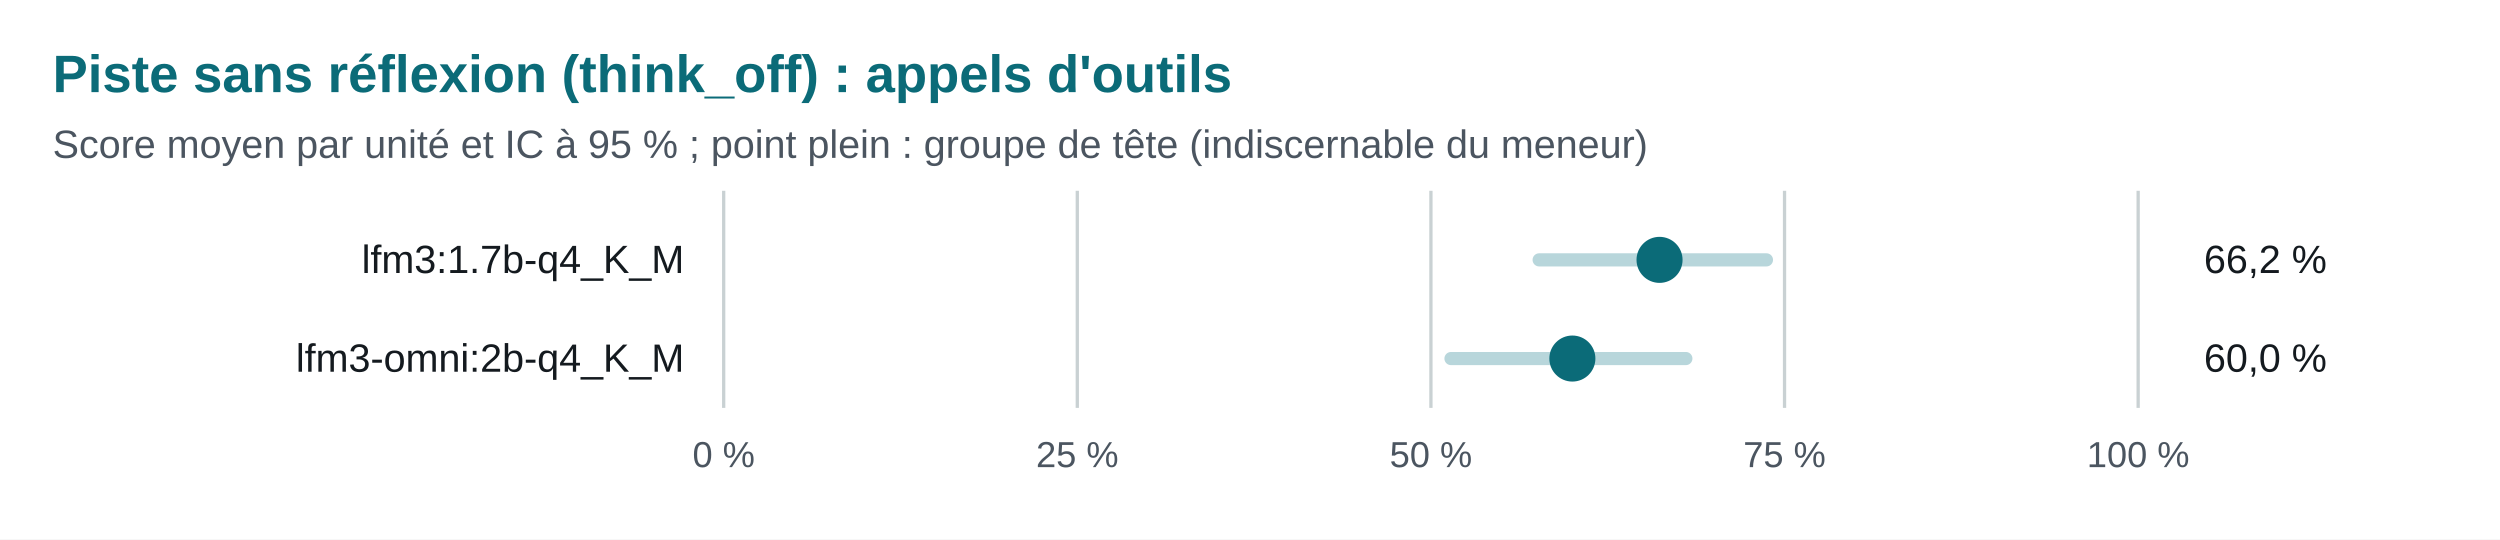
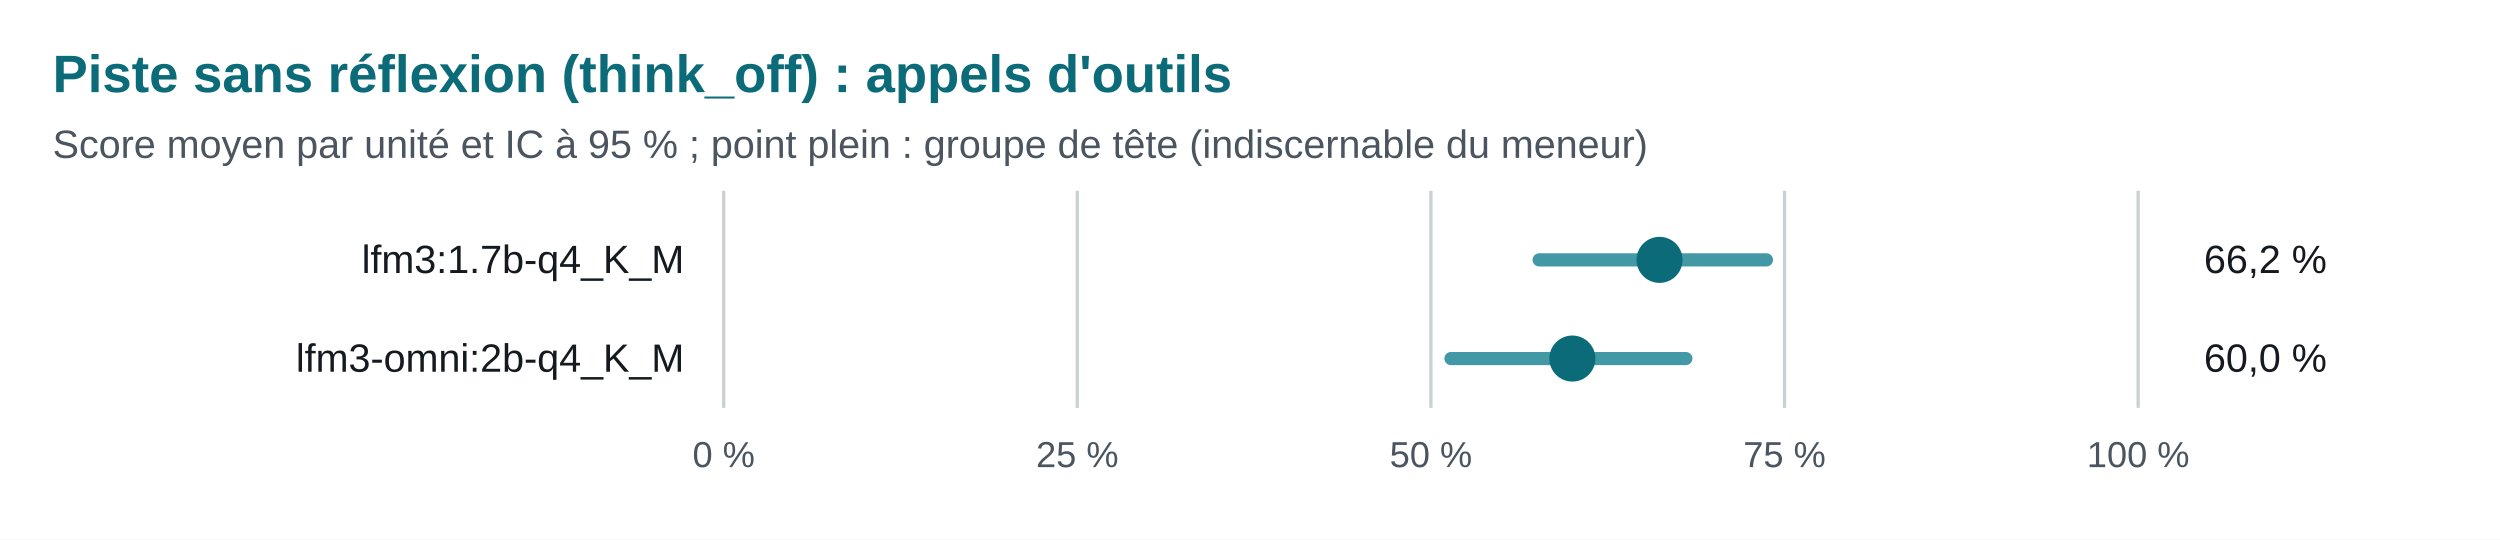
<svg xmlns="http://www.w3.org/2000/svg" width="760" height="164" viewBox="0 0 760 164" role="img" aria-label="Piste sans réflexion (think_off) : appels d'outils. lfm3:1.7b-q4_K_M : 66,2 % (IC à 95 % de 57,7 % à 73,7 %) ; lfm3-omni:2b-q4_K_M : 60,0 % (IC à 95 % de 51,4 % à 68,0 %).">
  <rect width="760" height="164" fill="#FFFFFF" />
  <text x="16" y="28" font-family="Arial, Helvetica, sans-serif" font-size="16" font-weight="bold" fill="#0B6B78">Piste sans réflexion (think_off) : appels d'outils</text>
  <text x="16" y="48" font-family="Arial, Helvetica, sans-serif" font-size="12" fill="#4B5560">Score moyen par unité et IC à 95 % ; point plein : groupe de tête (indiscernable du meneur)</text>
  <line x1="220.0" y1="58" x2="220.0" y2="124" stroke="#C9D1D3" stroke-width="1" />
  <text x="220.0" y="142" font-family="Arial, Helvetica, sans-serif" font-size="11" fill="#4B5560" text-anchor="middle">0 %</text>
  <line x1="327.5" y1="58" x2="327.5" y2="124" stroke="#C9D1D3" stroke-width="1" />
  <text x="327.5" y="142" font-family="Arial, Helvetica, sans-serif" font-size="11" fill="#4B5560" text-anchor="middle">25 %</text>
  <line x1="435.0" y1="58" x2="435.0" y2="124" stroke="#C9D1D3" stroke-width="1" />
  <text x="435.0" y="142" font-family="Arial, Helvetica, sans-serif" font-size="11" fill="#4B5560" text-anchor="middle">50 %</text>
  <line x1="542.5" y1="58" x2="542.5" y2="124" stroke="#C9D1D3" stroke-width="1" />
  <text x="542.5" y="142" font-family="Arial, Helvetica, sans-serif" font-size="11" fill="#4B5560" text-anchor="middle">75 %</text>
  <line x1="650.0" y1="58" x2="650.0" y2="124" stroke="#C9D1D3" stroke-width="1" />
  <text x="650.0" y="142" font-family="Arial, Helvetica, sans-serif" font-size="11" fill="#4B5560" text-anchor="middle">100 %</text>
  <text x="208" y="83.0" font-family="Arial, Helvetica, sans-serif" font-size="12" fill="#141A1F" text-anchor="end">lfm3:1.7b-q4_K_M</text>
-   <line x1="467.9" y1="79.0" x2="537.0" y2="79.0" stroke="#B8D6DB" stroke-width="4" stroke-linecap="round" />
+   <line x1="467.9" y1="79.0" x2="537.0" y2="79.0" stroke="#4398A5" stroke-width="4" stroke-linecap="round" />
  <circle cx="504.5" cy="79.0" r="6" fill="#0B6B78" stroke="#0B6B78" stroke-width="2" />
  <text x="670" y="83.0" font-family="Arial, Helvetica, sans-serif" font-size="12" fill="#141A1F">66,2 %</text>
  <text x="208" y="113.0" font-family="Arial, Helvetica, sans-serif" font-size="12" fill="#141A1F" text-anchor="end">lfm3-omni:2b-q4_K_M</text>
-   <line x1="441.1" y1="109.0" x2="512.5" y2="109.0" stroke="#B8D6DB" stroke-width="4" stroke-linecap="round" />
+   <line x1="441.1" y1="109.0" x2="512.5" y2="109.0" stroke="#4398A5" stroke-width="4" stroke-linecap="round" />
  <circle cx="478.0" cy="109.0" r="6" fill="#0B6B78" stroke="#0B6B78" stroke-width="2" />
  <text x="670" y="113.0" font-family="Arial, Helvetica, sans-serif" font-size="12" fill="#141A1F">60,0 %</text>
</svg>
